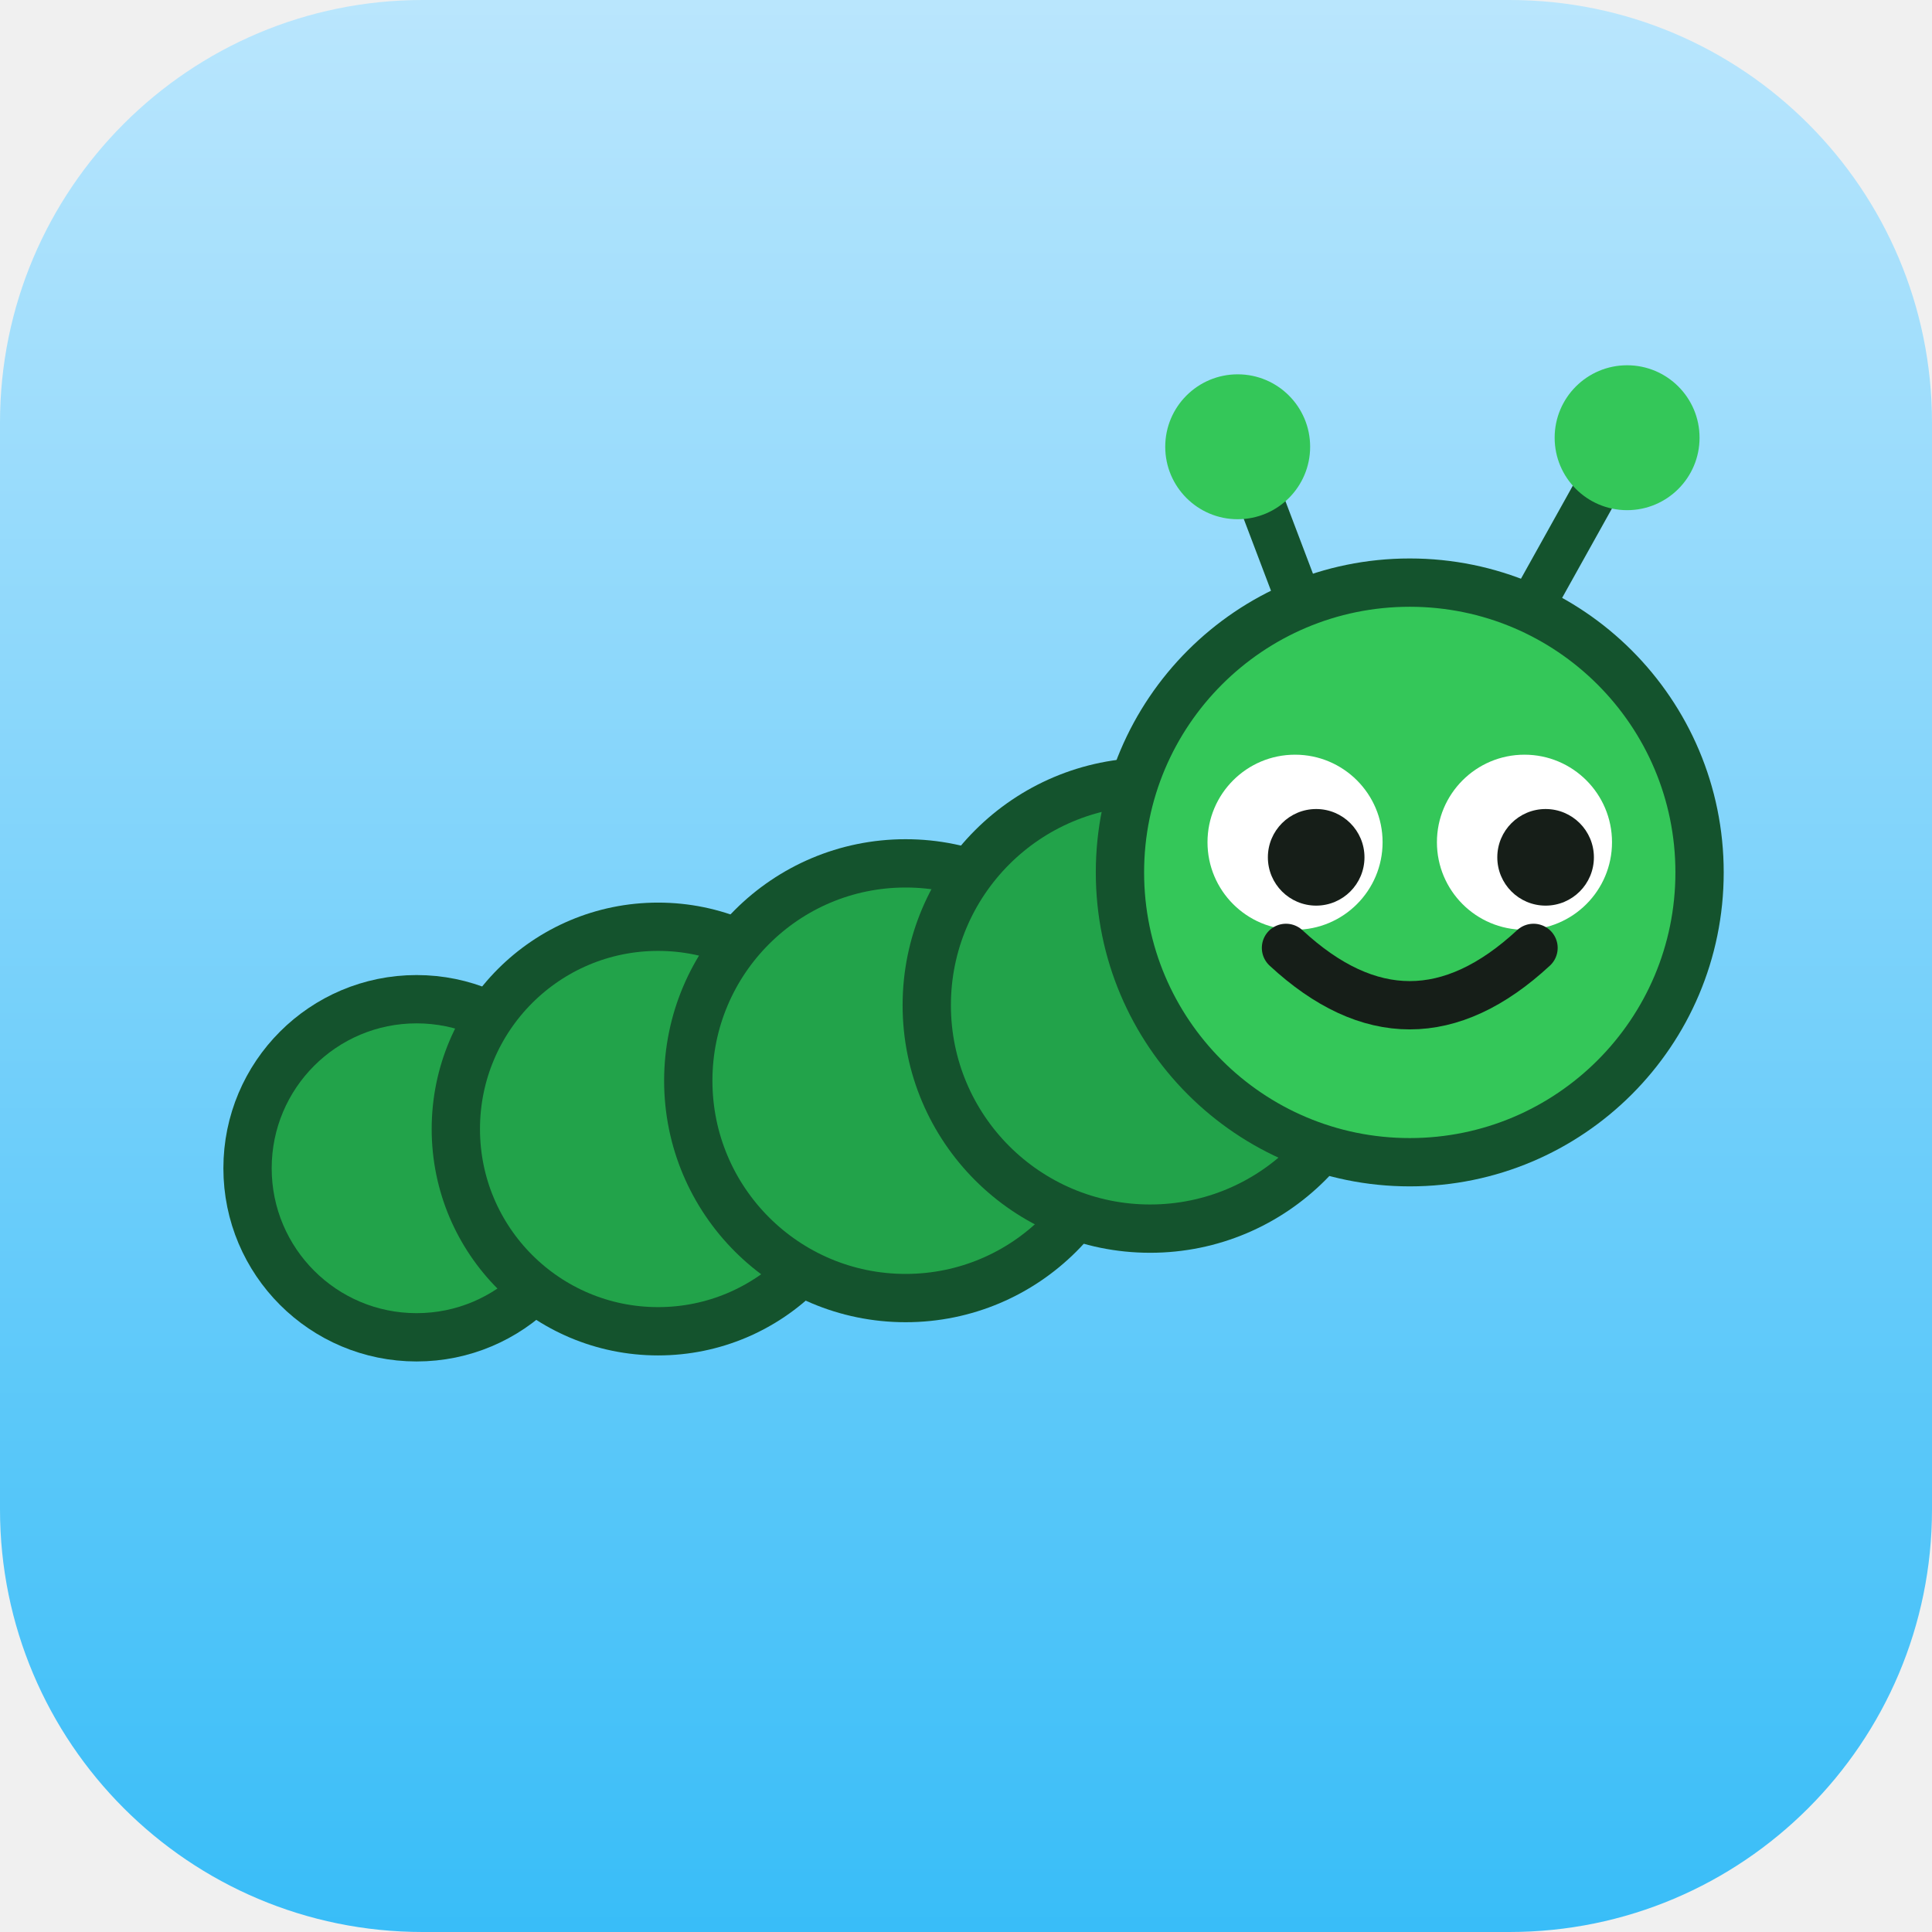
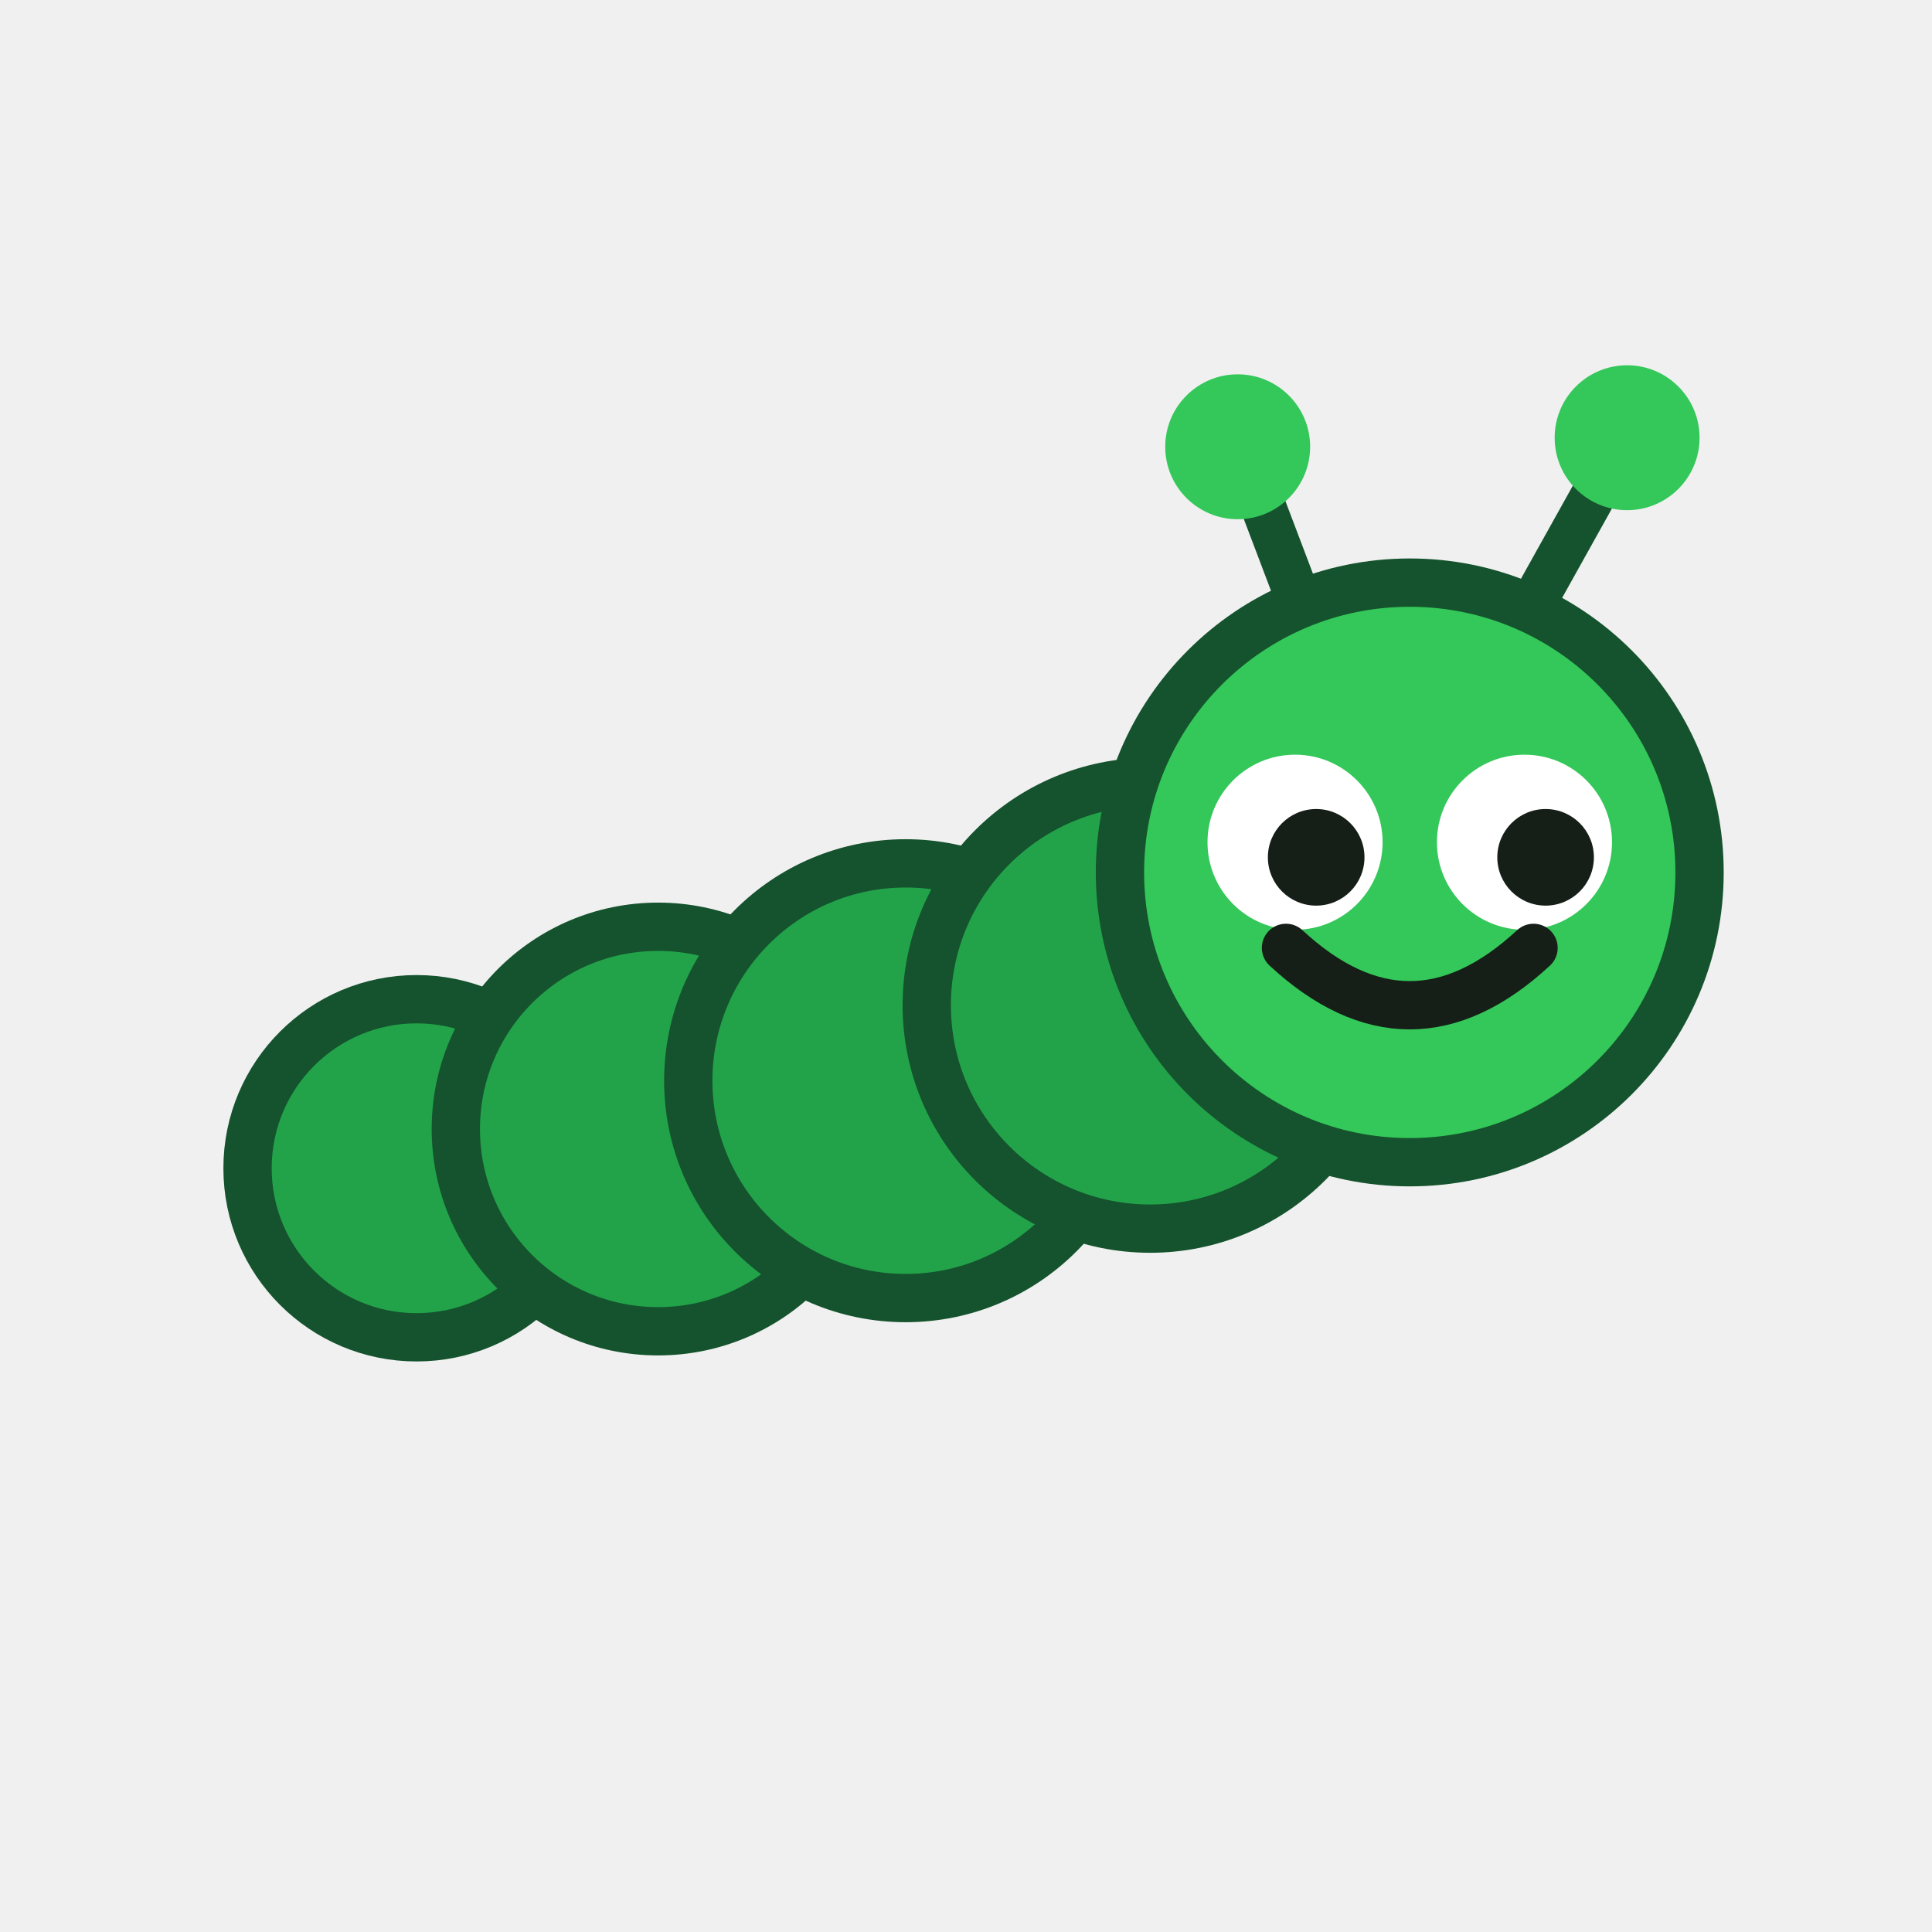
<svg xmlns="http://www.w3.org/2000/svg" viewBox="0 0 64 64">
-   <defs>
-     <linearGradient id="bw-bg" x1="0" y1="0" x2="0" y2="1">
-       <stop offset="0" stop-color="#bae6fd" />
-       <stop offset="1" stop-color="#38bdf8" />
-     </linearGradient>
-   </defs>
-   <rect x="0" y="0" width="64" height="64" rx="14" fill="url(#bw-bg)" />
  <g stroke="#14532d" stroke-width="1.5" stroke-linecap="round">
    <line x1="43.6" y1="21.4" x2="41.4" y2="15.6" />
    <line x1="50.0" y1="21.4" x2="53.4" y2="15.3" />
  </g>
  <circle cx="41.0" cy="14.8" r="2.4" fill="#34c759" />
  <circle cx="53.9" cy="14.5" r="2.4" fill="#34c759" />
  <g stroke="#14532d" stroke-width="1.6">
    <circle cx="13.8" cy="38.7" r="5.6" fill="#22a34a" />
    <circle cx="21.8" cy="37.4" r="6.7" fill="#22a34a" />
    <circle cx="30.0" cy="35.8" r="7.2" fill="#22a34a" />
    <circle cx="38.1" cy="33.3" r="7.4" fill="#22a34a" />
    <circle cx="46.7" cy="28.9" r="9.6" fill="#34c759" />
  </g>
  <circle cx="42.9" cy="27.9" r="2.9" fill="#fff" />
  <circle cx="50.5" cy="27.9" r="2.9" fill="#fff" />
  <circle cx="43.6" cy="28.4" r="1.6" fill="#161e18" />
  <circle cx="51.2" cy="28.4" r="1.6" fill="#161e18" />
  <path d="M42.6,31.4 Q46.7,35.2 50.8,31.4" fill="none" stroke="#161e18" stroke-width="1.6" stroke-linecap="round" />
</svg>
